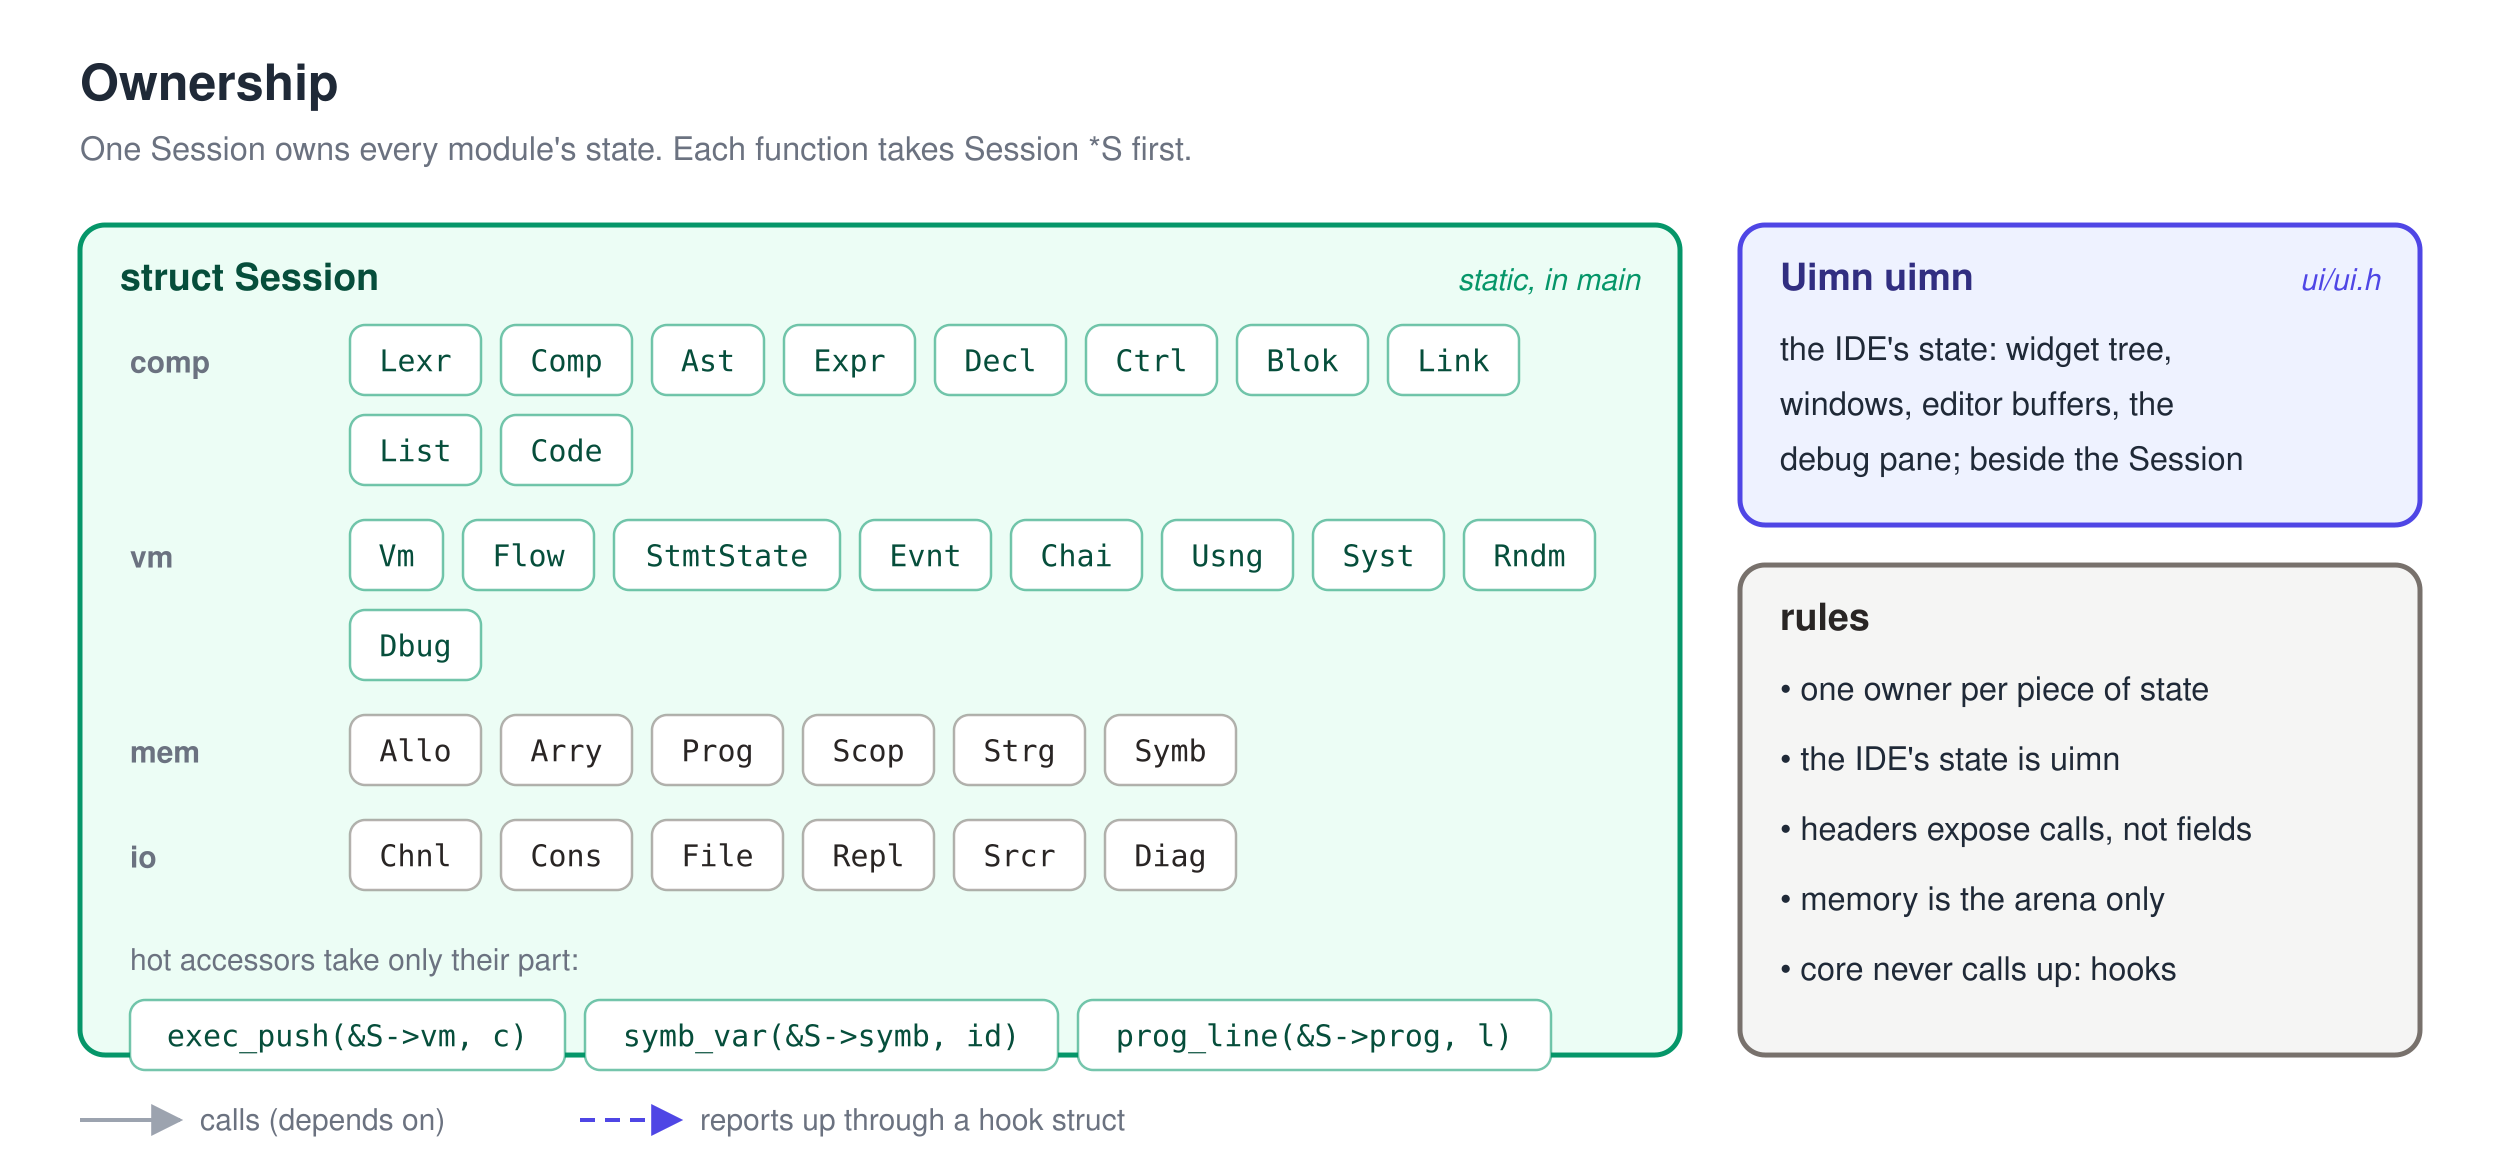
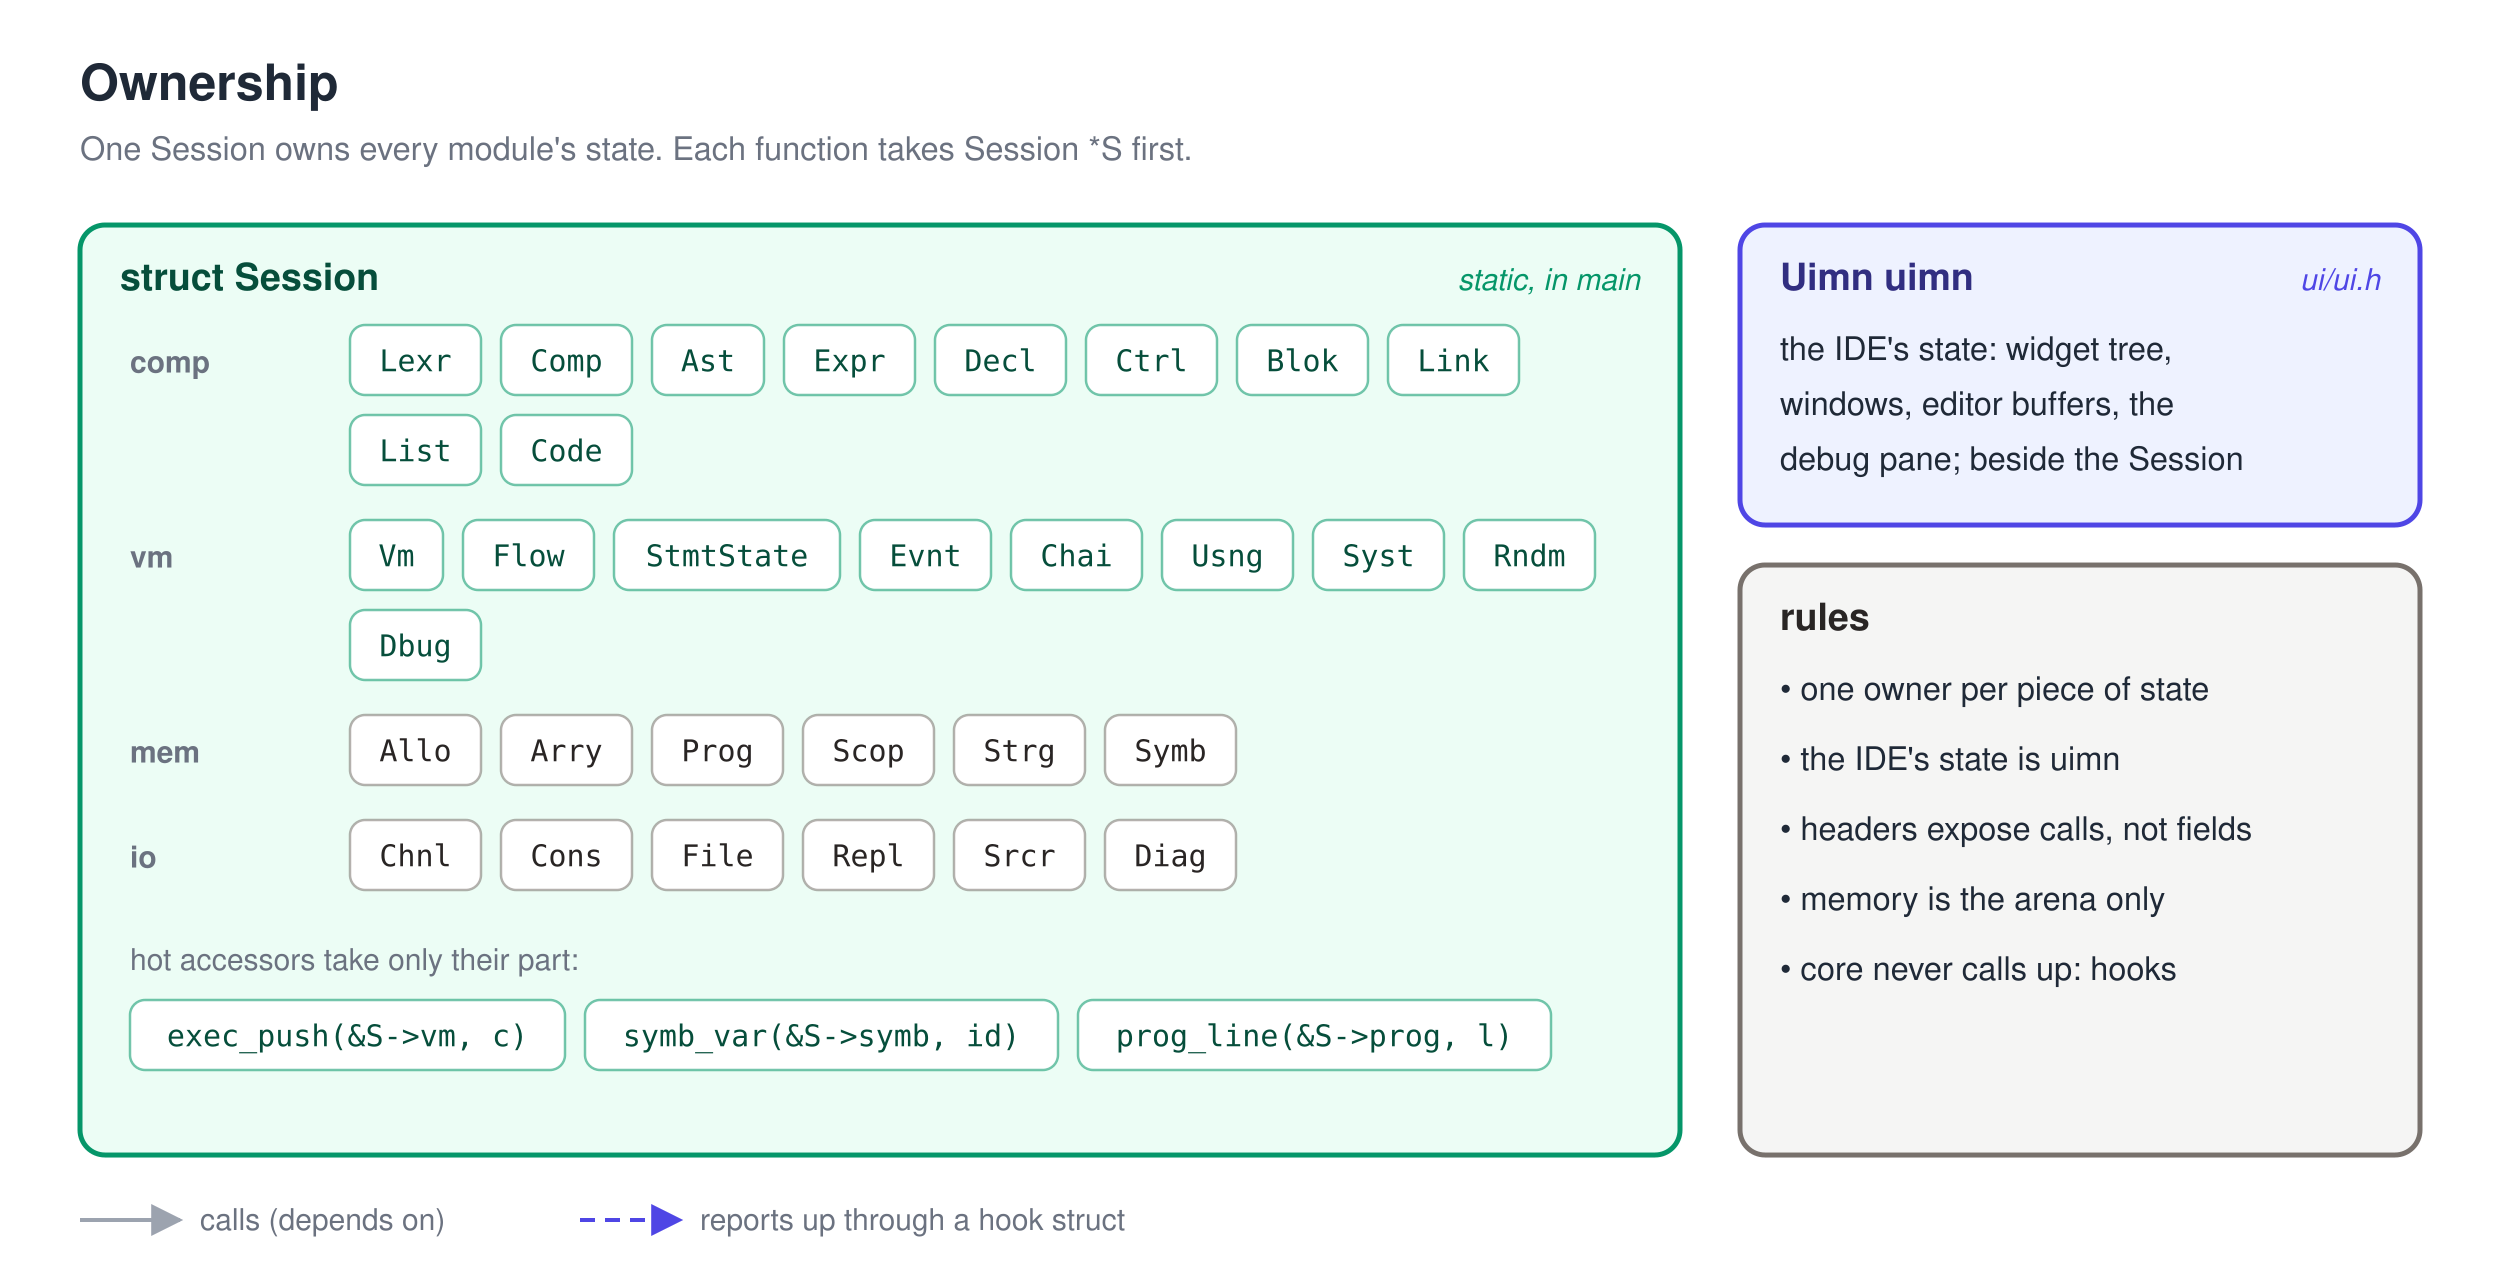
- <svg xmlns="http://www.w3.org/2000/svg" width="1000" height="470" viewBox="0 0 1000 470">
+ <svg xmlns="http://www.w3.org/2000/svg" width="1000" height="510" viewBox="0 0 1000 510">
  <defs>
    <marker id="ah4f46e5" viewBox="0 0 10 10" refX="9" refY="5" markerWidth="8" markerHeight="8" orient="auto-start-reverse">
      <path d="M0,0 L10,5 L0,10 z" fill="#4f46e5" />
    </marker>
    <marker id="ah9ca3af" viewBox="0 0 10 10" refX="9" refY="5" markerWidth="8" markerHeight="8" orient="auto-start-reverse">
      <path d="M0,0 L10,5 L0,10 z" fill="#9ca3af" />
    </marker>
  </defs>
-   <rect width="1000" height="470" fill="#ffffff" />
+   <rect width="1000" height="510" fill="#ffffff" />
  <text x="32" y="40" font-family="-apple-system, 'Segoe UI', Helvetica, Arial, sans-serif" font-size="20" font-weight="700" fill="#1f2937" text-anchor="start">Ownership</text>
  <text x="32" y="64" font-family="-apple-system, 'Segoe UI', Helvetica, Arial, sans-serif" font-size="13" font-weight="400" fill="#6b7280" text-anchor="start">One Session owns every module's state. Each function takes Session *S first.</text>
-   <rect x="32" y="90" width="640" height="332" rx="10" fill="#ecfdf5" stroke="#059669" stroke-width="2" />
+   <rect x="32" y="90" width="640" height="372" rx="10" fill="#ecfdf5" stroke="#059669" stroke-width="2" />
  <text x="48" y="116" font-family="-apple-system, 'Segoe UI', Helvetica, Arial, sans-serif" font-size="15" font-weight="700" fill="#064e3b" text-anchor="start">struct Session</text>
  <text x="656" y="116" font-family="-apple-system, 'Segoe UI', Helvetica, Arial, sans-serif" font-size="12" font-weight="400" fill="#059669" text-anchor="end" font-style="italic">static, in main</text>
  <text x="52" y="149" font-family="-apple-system, 'Segoe UI', Helvetica, Arial, sans-serif" font-size="12" font-weight="600" fill="#6b7280" text-anchor="start">comp</text>
  <rect x="140" y="130" width="52.4" height="28" rx="6" fill="#ffffff" stroke="#059669" stroke-opacity="0.55" />
  <text x="166.2" y="148.5" font-family="'SF Mono', Menlo, Consolas, monospace" font-size="12" font-weight="400" fill="#064e3b" text-anchor="middle">Lexr</text>
  <rect x="200.4" y="130" width="52.4" height="28" rx="6" fill="#ffffff" stroke="#059669" stroke-opacity="0.55" />
  <text x="226.6" y="148.5" font-family="'SF Mono', Menlo, Consolas, monospace" font-size="12" font-weight="400" fill="#064e3b" text-anchor="middle">Comp</text>
  <rect x="260.8" y="130" width="44.8" height="28" rx="6" fill="#ffffff" stroke="#059669" stroke-opacity="0.55" />
  <text x="283.2" y="148.5" font-family="'SF Mono', Menlo, Consolas, monospace" font-size="12" font-weight="400" fill="#064e3b" text-anchor="middle">Ast</text>
  <rect x="313.6" y="130" width="52.4" height="28" rx="6" fill="#ffffff" stroke="#059669" stroke-opacity="0.55" />
  <text x="339.8" y="148.5" font-family="'SF Mono', Menlo, Consolas, monospace" font-size="12" font-weight="400" fill="#064e3b" text-anchor="middle">Expr</text>
  <rect x="374.0" y="130" width="52.4" height="28" rx="6" fill="#ffffff" stroke="#059669" stroke-opacity="0.55" />
  <text x="400.2" y="148.5" font-family="'SF Mono', Menlo, Consolas, monospace" font-size="12" font-weight="400" fill="#064e3b" text-anchor="middle">Decl</text>
  <rect x="434.4" y="130" width="52.4" height="28" rx="6" fill="#ffffff" stroke="#059669" stroke-opacity="0.55" />
  <text x="460.6" y="148.5" font-family="'SF Mono', Menlo, Consolas, monospace" font-size="12" font-weight="400" fill="#064e3b" text-anchor="middle">Ctrl</text>
  <rect x="494.8" y="130" width="52.4" height="28" rx="6" fill="#ffffff" stroke="#059669" stroke-opacity="0.55" />
  <text x="521.0" y="148.5" font-family="'SF Mono', Menlo, Consolas, monospace" font-size="12" font-weight="400" fill="#064e3b" text-anchor="middle">Blok</text>
  <rect x="555.2" y="130" width="52.4" height="28" rx="6" fill="#ffffff" stroke="#059669" stroke-opacity="0.55" />
  <text x="581.4" y="148.5" font-family="'SF Mono', Menlo, Consolas, monospace" font-size="12" font-weight="400" fill="#064e3b" text-anchor="middle">Link</text>
  <rect x="140" y="166" width="52.4" height="28" rx="6" fill="#ffffff" stroke="#059669" stroke-opacity="0.55" />
  <text x="166.2" y="184.5" font-family="'SF Mono', Menlo, Consolas, monospace" font-size="12" font-weight="400" fill="#064e3b" text-anchor="middle">List</text>
  <rect x="200.4" y="166" width="52.4" height="28" rx="6" fill="#ffffff" stroke="#059669" stroke-opacity="0.55" />
  <text x="226.6" y="184.5" font-family="'SF Mono', Menlo, Consolas, monospace" font-size="12" font-weight="400" fill="#064e3b" text-anchor="middle">Code</text>
  <text x="52" y="227" font-family="-apple-system, 'Segoe UI', Helvetica, Arial, sans-serif" font-size="12" font-weight="600" fill="#6b7280" text-anchor="start">vm</text>
  <rect x="140" y="208" width="37.2" height="28" rx="6" fill="#ffffff" stroke="#059669" stroke-opacity="0.55" />
  <text x="158.6" y="226.5" font-family="'SF Mono', Menlo, Consolas, monospace" font-size="12" font-weight="400" fill="#064e3b" text-anchor="middle">Vm</text>
  <rect x="185.2" y="208" width="52.4" height="28" rx="6" fill="#ffffff" stroke="#059669" stroke-opacity="0.55" />
  <text x="211.4" y="226.5" font-family="'SF Mono', Menlo, Consolas, monospace" font-size="12" font-weight="400" fill="#064e3b" text-anchor="middle">Flow</text>
  <rect x="245.6" y="208" width="90.4" height="28" rx="6" fill="#ffffff" stroke="#059669" stroke-opacity="0.55" />
  <text x="290.8" y="226.5" font-family="'SF Mono', Menlo, Consolas, monospace" font-size="12" font-weight="400" fill="#064e3b" text-anchor="middle">StmtState</text>
  <rect x="344.0" y="208" width="52.4" height="28" rx="6" fill="#ffffff" stroke="#059669" stroke-opacity="0.55" />
  <text x="370.2" y="226.5" font-family="'SF Mono', Menlo, Consolas, monospace" font-size="12" font-weight="400" fill="#064e3b" text-anchor="middle">Evnt</text>
  <rect x="404.4" y="208" width="52.4" height="28" rx="6" fill="#ffffff" stroke="#059669" stroke-opacity="0.55" />
  <text x="430.6" y="226.5" font-family="'SF Mono', Menlo, Consolas, monospace" font-size="12" font-weight="400" fill="#064e3b" text-anchor="middle">Chai</text>
  <rect x="464.8" y="208" width="52.4" height="28" rx="6" fill="#ffffff" stroke="#059669" stroke-opacity="0.55" />
  <text x="491" y="226.5" font-family="'SF Mono', Menlo, Consolas, monospace" font-size="12" font-weight="400" fill="#064e3b" text-anchor="middle">Usng</text>
  <rect x="525.2" y="208" width="52.4" height="28" rx="6" fill="#ffffff" stroke="#059669" stroke-opacity="0.55" />
  <text x="551.4" y="226.5" font-family="'SF Mono', Menlo, Consolas, monospace" font-size="12" font-weight="400" fill="#064e3b" text-anchor="middle">Syst</text>
  <rect x="585.6" y="208" width="52.4" height="28" rx="6" fill="#ffffff" stroke="#059669" stroke-opacity="0.55" />
  <text x="611.8" y="226.5" font-family="'SF Mono', Menlo, Consolas, monospace" font-size="12" font-weight="400" fill="#064e3b" text-anchor="middle">Rndm</text>
  <rect x="140" y="244" width="52.4" height="28" rx="6" fill="#ffffff" stroke="#059669" stroke-opacity="0.55" />
  <text x="166.2" y="262.5" font-family="'SF Mono', Menlo, Consolas, monospace" font-size="12" font-weight="400" fill="#064e3b" text-anchor="middle">Dbug</text>
  <text x="52" y="305" font-family="-apple-system, 'Segoe UI', Helvetica, Arial, sans-serif" font-size="12" font-weight="600" fill="#6b7280" text-anchor="start">mem</text>
  <rect x="140" y="286" width="52.4" height="28" rx="6" fill="#ffffff" stroke="#78716c" stroke-opacity="0.55" />
  <text x="166.2" y="304.5" font-family="'SF Mono', Menlo, Consolas, monospace" font-size="12" font-weight="400" fill="#292524" text-anchor="middle">Allo</text>
  <rect x="200.4" y="286" width="52.4" height="28" rx="6" fill="#ffffff" stroke="#78716c" stroke-opacity="0.55" />
  <text x="226.6" y="304.5" font-family="'SF Mono', Menlo, Consolas, monospace" font-size="12" font-weight="400" fill="#292524" text-anchor="middle">Arry</text>
  <rect x="260.8" y="286" width="52.4" height="28" rx="6" fill="#ffffff" stroke="#78716c" stroke-opacity="0.55" />
  <text x="287.0" y="304.5" font-family="'SF Mono', Menlo, Consolas, monospace" font-size="12" font-weight="400" fill="#292524" text-anchor="middle">Prog</text>
  <rect x="321.2" y="286" width="52.4" height="28" rx="6" fill="#ffffff" stroke="#78716c" stroke-opacity="0.55" />
  <text x="347.4" y="304.5" font-family="'SF Mono', Menlo, Consolas, monospace" font-size="12" font-weight="400" fill="#292524" text-anchor="middle">Scop</text>
  <rect x="381.6" y="286" width="52.4" height="28" rx="6" fill="#ffffff" stroke="#78716c" stroke-opacity="0.55" />
  <text x="407.8" y="304.5" font-family="'SF Mono', Menlo, Consolas, monospace" font-size="12" font-weight="400" fill="#292524" text-anchor="middle">Strg</text>
  <rect x="442" y="286" width="52.4" height="28" rx="6" fill="#ffffff" stroke="#78716c" stroke-opacity="0.55" />
  <text x="468.2" y="304.5" font-family="'SF Mono', Menlo, Consolas, monospace" font-size="12" font-weight="400" fill="#292524" text-anchor="middle">Symb</text>
  <text x="52" y="347" font-family="-apple-system, 'Segoe UI', Helvetica, Arial, sans-serif" font-size="12" font-weight="600" fill="#6b7280" text-anchor="start">io</text>
  <rect x="140" y="328" width="52.4" height="28" rx="6" fill="#ffffff" stroke="#78716c" stroke-opacity="0.55" />
  <text x="166.2" y="346.5" font-family="'SF Mono', Menlo, Consolas, monospace" font-size="12" font-weight="400" fill="#292524" text-anchor="middle">Chnl</text>
  <rect x="200.4" y="328" width="52.4" height="28" rx="6" fill="#ffffff" stroke="#78716c" stroke-opacity="0.55" />
  <text x="226.6" y="346.5" font-family="'SF Mono', Menlo, Consolas, monospace" font-size="12" font-weight="400" fill="#292524" text-anchor="middle">Cons</text>
  <rect x="260.8" y="328" width="52.4" height="28" rx="6" fill="#ffffff" stroke="#78716c" stroke-opacity="0.55" />
  <text x="287.0" y="346.5" font-family="'SF Mono', Menlo, Consolas, monospace" font-size="12" font-weight="400" fill="#292524" text-anchor="middle">File</text>
  <rect x="321.2" y="328" width="52.4" height="28" rx="6" fill="#ffffff" stroke="#78716c" stroke-opacity="0.55" />
  <text x="347.4" y="346.5" font-family="'SF Mono', Menlo, Consolas, monospace" font-size="12" font-weight="400" fill="#292524" text-anchor="middle">Repl</text>
  <rect x="381.6" y="328" width="52.4" height="28" rx="6" fill="#ffffff" stroke="#78716c" stroke-opacity="0.55" />
  <text x="407.8" y="346.5" font-family="'SF Mono', Menlo, Consolas, monospace" font-size="12" font-weight="400" fill="#292524" text-anchor="middle">Srcr</text>
  <rect x="442" y="328" width="52.4" height="28" rx="6" fill="#ffffff" stroke="#78716c" stroke-opacity="0.55" />
  <text x="468.2" y="346.5" font-family="'SF Mono', Menlo, Consolas, monospace" font-size="12" font-weight="400" fill="#292524" text-anchor="middle">Diag</text>
  <text x="52" y="388" font-family="-apple-system, 'Segoe UI', Helvetica, Arial, sans-serif" font-size="12" font-weight="400" fill="#6b7280" text-anchor="start">hot accessors take only their part:</text>
  <rect x="52" y="400" width="174.0" height="28" rx="6" fill="#ffffff" stroke="#059669" stroke-opacity="0.55" />
  <text x="139.0" y="418.5" font-family="'SF Mono', Menlo, Consolas, monospace" font-size="12" font-weight="400" fill="#064e3b" text-anchor="middle">exec_push(&amp;S-&gt;vm, c)</text>
  <rect x="234.0" y="400" width="189.2" height="28" rx="6" fill="#ffffff" stroke="#059669" stroke-opacity="0.55" />
  <text x="328.6" y="418.5" font-family="'SF Mono', Menlo, Consolas, monospace" font-size="12" font-weight="400" fill="#064e3b" text-anchor="middle">symb_var(&amp;S-&gt;symb, id)</text>
  <rect x="431.2" y="400" width="189.2" height="28" rx="6" fill="#ffffff" stroke="#059669" stroke-opacity="0.55" />
  <text x="525.8" y="418.5" font-family="'SF Mono', Menlo, Consolas, monospace" font-size="12" font-weight="400" fill="#064e3b" text-anchor="middle">prog_line(&amp;S-&gt;prog, l)</text>
  <rect x="696" y="90" width="272" height="120" rx="10" fill="#eef2ff" stroke="#4f46e5" stroke-width="2" />
  <text x="712" y="116" font-family="-apple-system, 'Segoe UI', Helvetica, Arial, sans-serif" font-size="15" font-weight="700" fill="#312e81" text-anchor="start">Uimn uimn</text>
  <text x="952" y="116" font-family="-apple-system, 'Segoe UI', Helvetica, Arial, sans-serif" font-size="12" font-weight="400" fill="#4f46e5" text-anchor="end" font-style="italic">ui/ui.h</text>
  <text x="712" y="144" font-family="-apple-system, 'Segoe UI', Helvetica, Arial, sans-serif" font-size="13" font-weight="400" fill="#1f2937" text-anchor="start">the IDE's state: widget tree,</text>
  <text x="712" y="166" font-family="-apple-system, 'Segoe UI', Helvetica, Arial, sans-serif" font-size="13" font-weight="400" fill="#1f2937" text-anchor="start">windows, editor buffers, the</text>
  <text x="712" y="188" font-family="-apple-system, 'Segoe UI', Helvetica, Arial, sans-serif" font-size="13" font-weight="400" fill="#1f2937" text-anchor="start">debug pane; beside the Session</text>
-   <rect x="696" y="226" width="272" height="196" rx="10" fill="#f5f5f4" stroke="#78716c" stroke-width="2" />
+   <rect x="696" y="226" width="272" height="236" rx="10" fill="#f5f5f4" stroke="#78716c" stroke-width="2" />
  <text x="712" y="252" font-family="-apple-system, 'Segoe UI', Helvetica, Arial, sans-serif" font-size="15" font-weight="700" fill="#292524" text-anchor="start">rules</text>
  <text x="712" y="280" font-family="-apple-system, 'Segoe UI', Helvetica, Arial, sans-serif" font-size="13" font-weight="400" fill="#1f2937" text-anchor="start">•  one owner per piece of state</text>
  <text x="712" y="308" font-family="-apple-system, 'Segoe UI', Helvetica, Arial, sans-serif" font-size="13" font-weight="400" fill="#1f2937" text-anchor="start">•  the IDE's state is uimn</text>
  <text x="712" y="336" font-family="-apple-system, 'Segoe UI', Helvetica, Arial, sans-serif" font-size="13" font-weight="400" fill="#1f2937" text-anchor="start">•  headers expose calls, not fields</text>
  <text x="712" y="364" font-family="-apple-system, 'Segoe UI', Helvetica, Arial, sans-serif" font-size="13" font-weight="400" fill="#1f2937" text-anchor="start">•  memory is the arena only</text>
  <text x="712" y="392" font-family="-apple-system, 'Segoe UI', Helvetica, Arial, sans-serif" font-size="13" font-weight="400" fill="#1f2937" text-anchor="start">•  core never calls up: hooks</text>
-   <path d="M32,448 L72,448" fill="none" stroke="#9ca3af" stroke-width="1.6" marker-end="url(#ah9ca3af)" />
-   <text x="80" y="452" font-family="-apple-system, 'Segoe UI', Helvetica, Arial, sans-serif" font-size="12" font-weight="400" fill="#6b7280" text-anchor="start">calls (depends on)</text>
-   <path d="M232,448 L272,448" fill="none" stroke="#4f46e5" stroke-width="1.6" stroke-dasharray="6 4" marker-end="url(#ah4f46e5)" />
-   <text x="280" y="452" font-family="-apple-system, 'Segoe UI', Helvetica, Arial, sans-serif" font-size="12" font-weight="400" fill="#6b7280" text-anchor="start">reports up through a hook struct</text>
+   <path d="M32,488 L72,488" fill="none" stroke="#9ca3af" stroke-width="1.6" marker-end="url(#ah9ca3af)" />
+   <text x="80" y="492" font-family="-apple-system, 'Segoe UI', Helvetica, Arial, sans-serif" font-size="12" font-weight="400" fill="#6b7280" text-anchor="start">calls (depends on)</text>
+   <path d="M232,488 L272,488" fill="none" stroke="#4f46e5" stroke-width="1.6" stroke-dasharray="6 4" marker-end="url(#ah4f46e5)" />
+   <text x="280" y="492" font-family="-apple-system, 'Segoe UI', Helvetica, Arial, sans-serif" font-size="12" font-weight="400" fill="#6b7280" text-anchor="start">reports up through a hook struct</text>
</svg>
